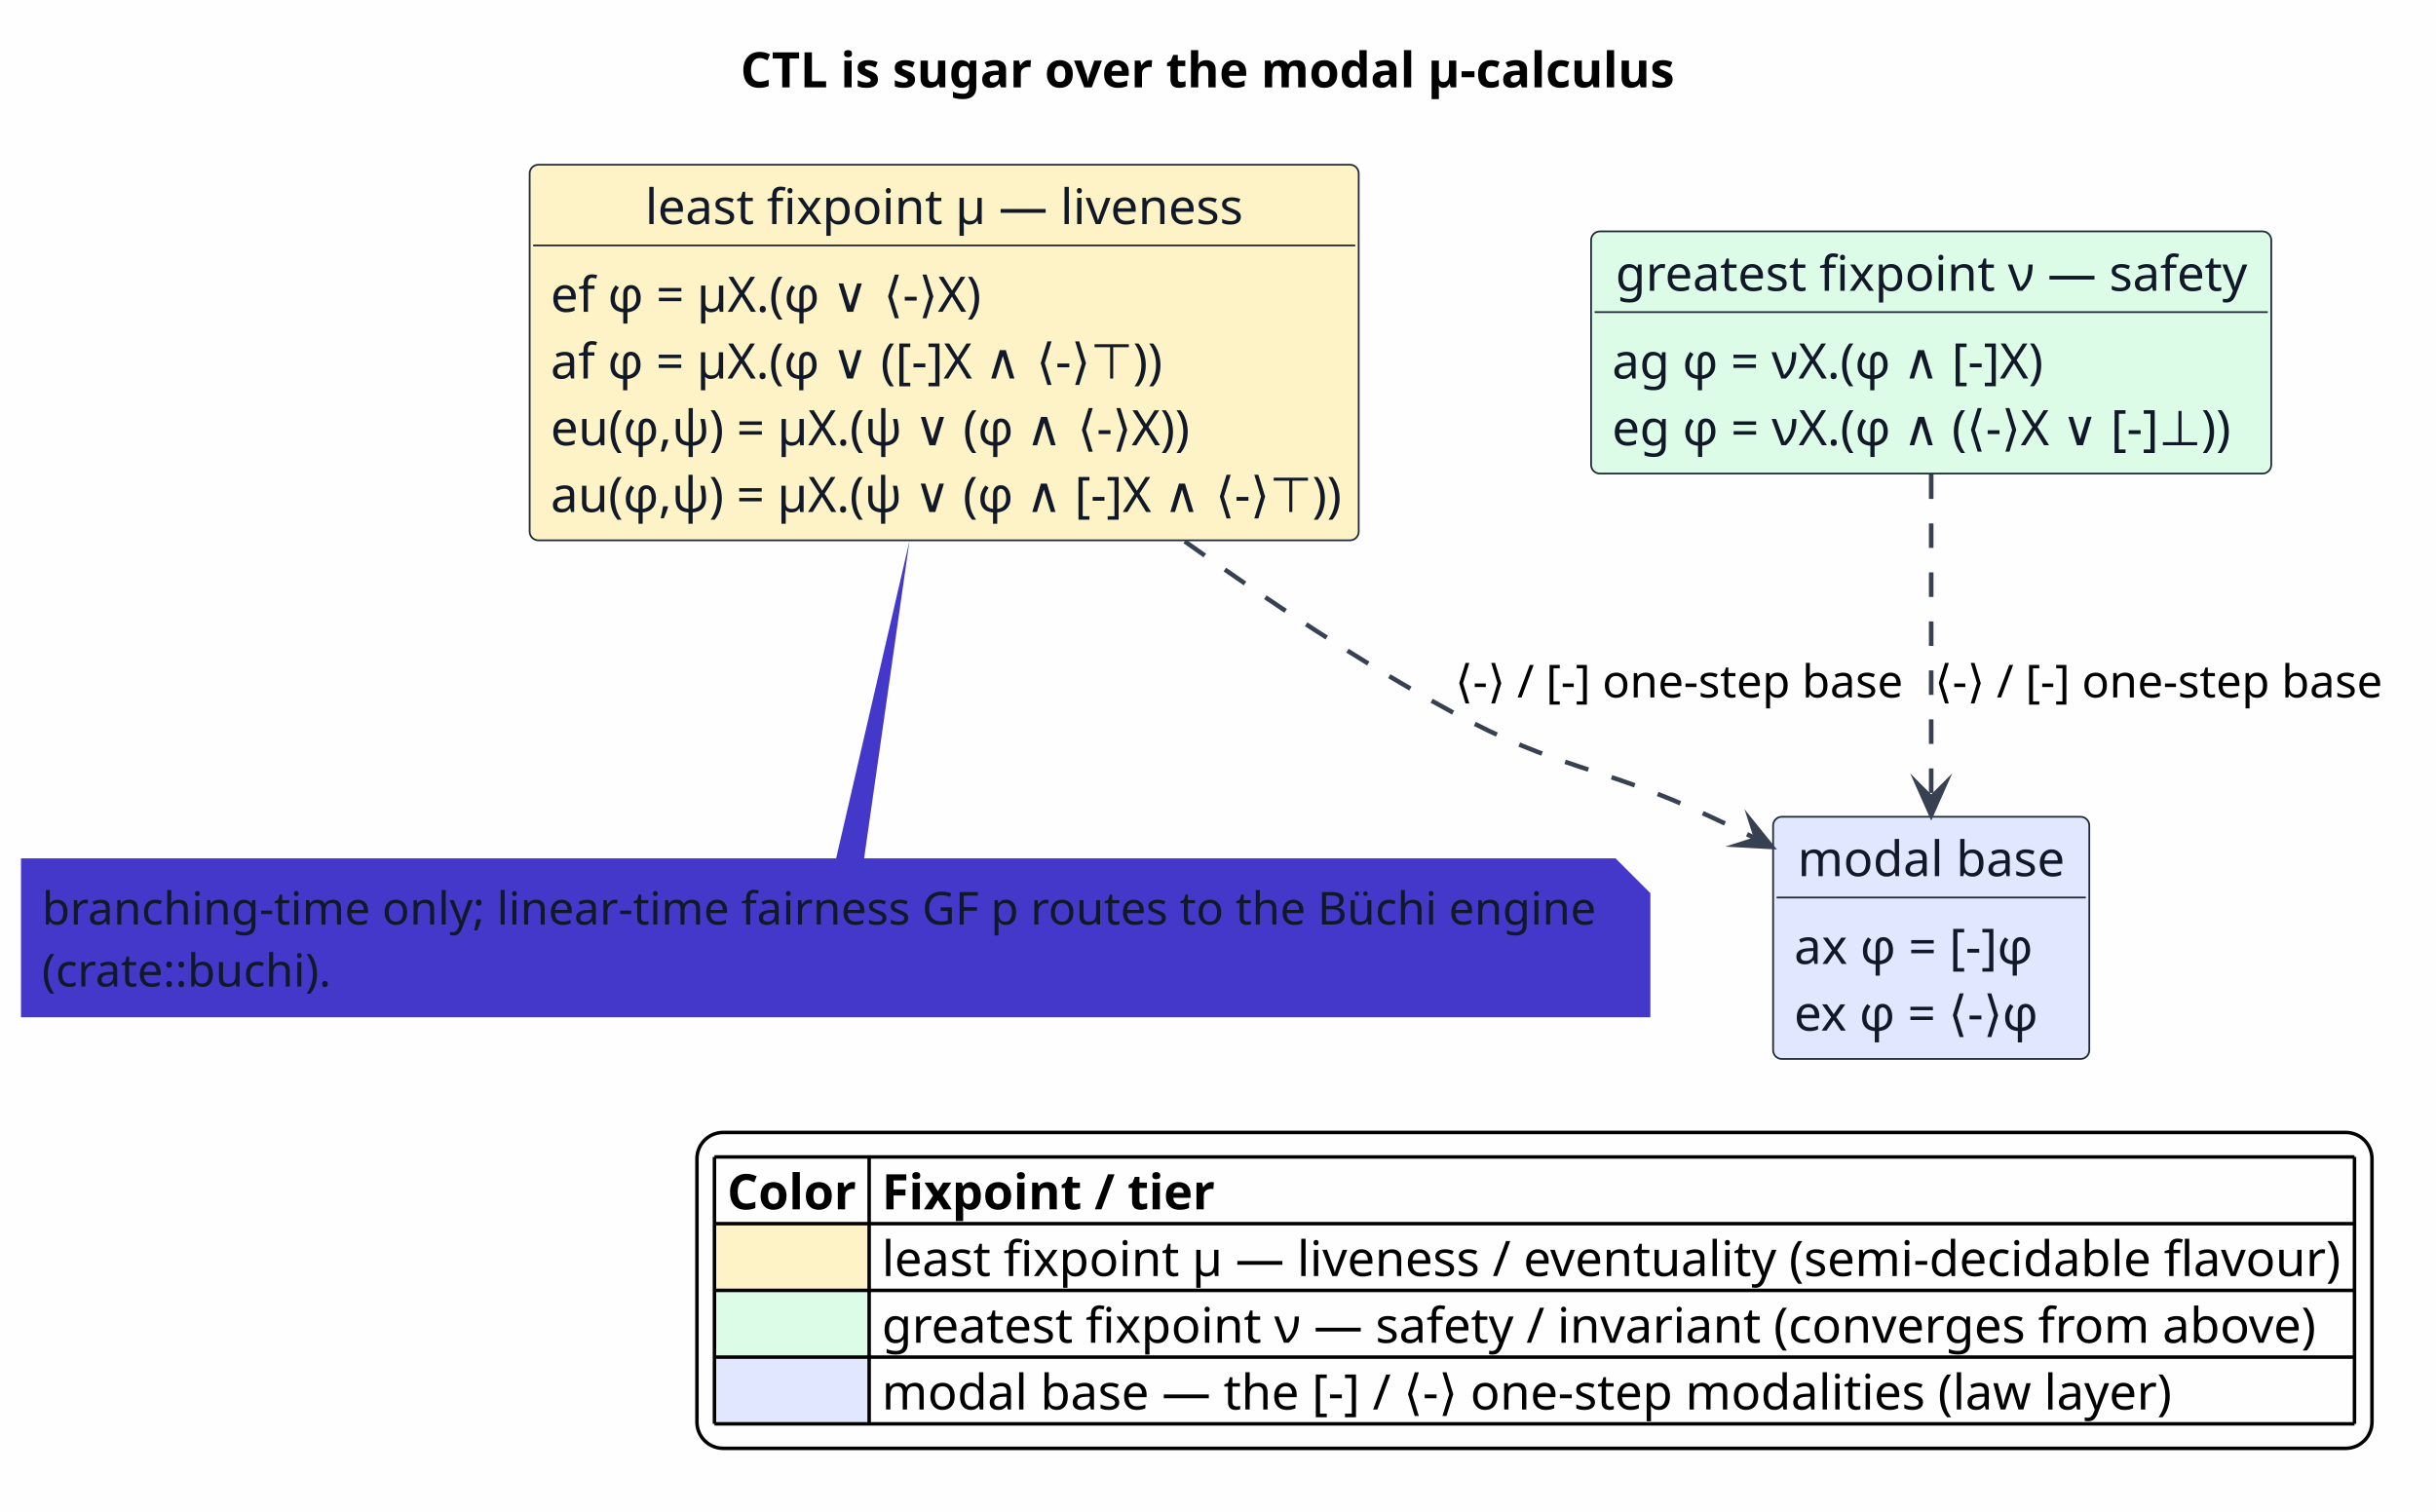
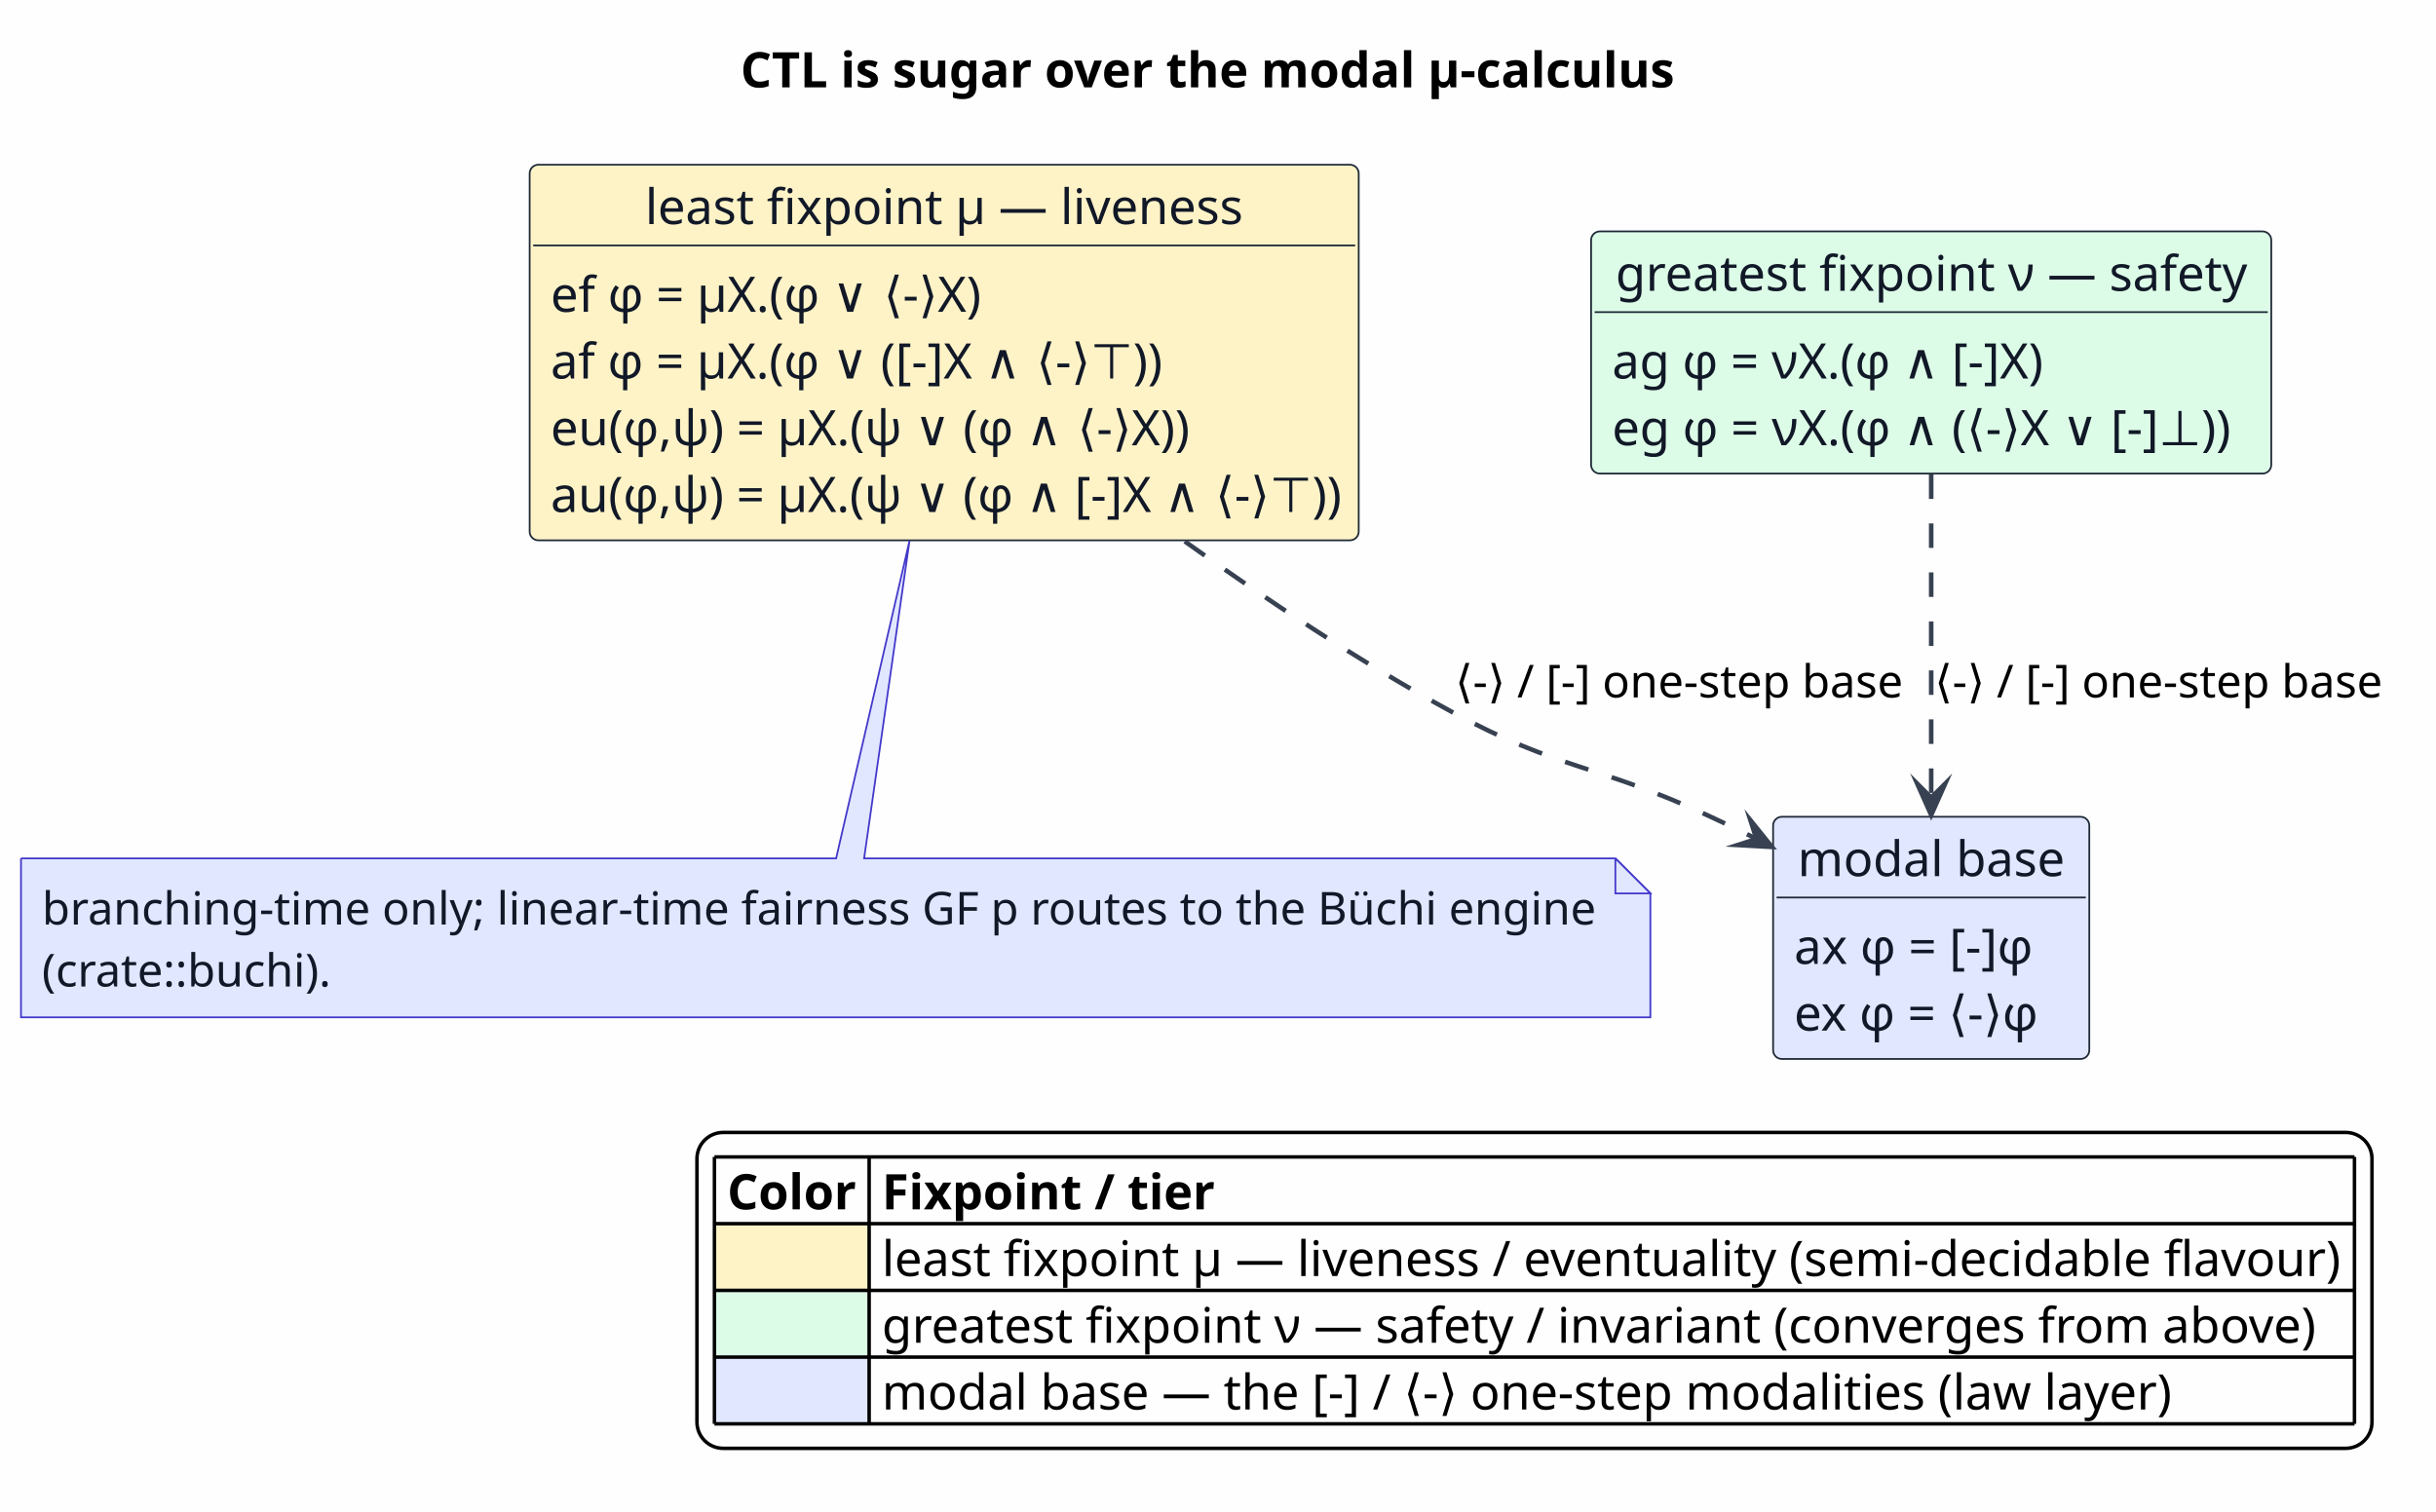
<svg xmlns="http://www.w3.org/2000/svg" contentStyleType="text/css" data-diagram-type="CLASS" height="432px" preserveAspectRatio="none" style="width:696px;height:432px;background:#FEFEFE;" version="1.1" viewBox="0 0 696 432" width="696px" zoomAndPan="magnify">
  <defs />
  <g>
    <rect fill="#FEFEFE" height="432" style="stroke:none;stroke-width:1;" width="696" x="0" y="0" />
    <g class="title" data-source-line="15">
      <text fill="#000000" font-family="sans-serif" font-size="14" font-weight="700" lengthAdjust="spacing" textLength="266.559" x="211.574" y="24.966">CTL is sugar over the modal μ-calculus</text>
    </g>
    <g class="entity" data-qualified-name="MU" data-source-line="19" id="ent0001">
      <rect fill="#FEF3C7" height="107.34" rx="2.5" ry="2.5" style="stroke:#1F2937;stroke-width:0.5;" width="236.87" x="151.33" y="47.068" />
      <text fill="#111827" font-family="sans-serif" font-size="14" lengthAdjust="spacing" textLength="170.869" x="184.33" y="64.034">least fixpoint μ — liveness</text>
      <line style="stroke:#1F2937;stroke-width:0.5;" x1="152.33" x2="387.2" y1="70.136" y2="70.136" />
      <text fill="#111827" font-family="sans-serif" font-size="14" lengthAdjust="spacing" textLength="122.222" x="157.33" y="89.102">ef φ = μX.(φ ∨ ⟨-⟩X)</text>
      <text fill="#111827" font-family="sans-serif" font-size="14" lengthAdjust="spacing" textLength="174.023" x="157.33" y="108.17">af φ = μX.(φ ∨ ([-]X ∧ ⟨-⟩⊤))</text>
      <text fill="#111827" font-family="sans-serif" font-size="14" lengthAdjust="spacing" textLength="181.469" x="157.33" y="127.238">eu(φ,ψ) = μX.(ψ ∨ (φ ∧ ⟨-⟩X))</text>
      <text fill="#111827" font-family="sans-serif" font-size="14" lengthAdjust="spacing" textLength="224.87" x="157.33" y="146.305">au(φ,ψ) = μX.(ψ ∨ (φ ∧ [-]X ∧ ⟨-⟩⊤))</text>
    </g>
    <g class="entity" data-qualified-name="NU" data-source-line="28" id="ent0002">
      <rect fill="#DCFCE7" height="69.204" rx="2.5" ry="2.5" style="stroke:#1F2937;stroke-width:0.5;" width="194.333" x="454.6" y="66.128" />
      <text fill="#111827" font-family="sans-serif" font-size="14" lengthAdjust="spacing" textLength="180.333" x="461.6" y="83.094">greatest fixpoint ν — safety</text>
      <line style="stroke:#1F2937;stroke-width:0.5;" x1="455.6" x2="647.933" y1="89.196" y2="89.196" />
      <text fill="#111827" font-family="sans-serif" font-size="14" lengthAdjust="spacing" textLength="122.723" x="460.6" y="108.162">ag φ = νX.(φ ∧ [-]X)</text>
      <text fill="#111827" font-family="sans-serif" font-size="14" lengthAdjust="spacing" textLength="176.319" x="460.6" y="127.23">eg φ = νX.(φ ∧ (⟨-⟩X ∨ [-]⊥))</text>
    </g>
    <g class="entity" data-qualified-name="MODAL" data-source-line="34" id="ent0003">
      <rect fill="#E0E7FF" height="69.204" rx="2.5" ry="2.5" style="stroke:#1F2937;stroke-width:0.5;" width="90.342" x="506.6" y="233.408" />
      <text fill="#111827" font-family="sans-serif" font-size="14" lengthAdjust="spacing" textLength="76.342" x="513.6" y="250.374">modal base</text>
      <line style="stroke:#1F2937;stroke-width:0.5;" x1="507.6" x2="595.942" y1="256.476" y2="256.476" />
      <text fill="#111827" font-family="sans-serif" font-size="14" lengthAdjust="spacing" textLength="68.208" x="512.6" y="275.442">ax φ = [-]φ</text>
      <text fill="#111827" font-family="sans-serif" font-size="14" lengthAdjust="spacing" textLength="69.962" x="512.6" y="294.51">ex φ = ⟨-⟩φ</text>
    </g>
    <g class="entity" data-qualified-name="GMN6" data-source-line="44" id="ent0007">
-       <path d="M6,245.298 L6,290.71 A0,0 0 0 0 6,290.71 L471.535,290.71 A0,0 0 0 0 471.535,290.71 L471.535,255.298 L461.535,245.298 L246.89,245.298 L259.87,154.478 L238.89,245.298 L6,245.298 A0,0 0 0 0 6,245.298" fill="#4338CA" />
-       <path d="M461.535,245.298 L461.535,255.298 L471.535,255.298 L461.535,245.298" fill="#4338CA" />
+       <path d="M6,245.298 L6,290.71 A0,0 0 0 0 6,290.71 L471.535,290.71 A0,0 0 0 0 471.535,290.71 L471.535,255.298 L461.535,245.298 L246.89,245.298 L259.87,154.478 L238.89,245.298 L6,245.298 A0,0 0 0 0 6,245.298" fill="#E0E7FF" style="stroke:#4338CA;stroke-width:0.5;" />
+       <path d="M461.535,245.298 L461.535,255.298 L471.535,255.298 L461.535,245.298" fill="#E0E7FF" style="stroke:#4338CA;stroke-width:0.5;" />
      <text fill="#111827" font-family="sans-serif" font-size="13" lengthAdjust="spacing" textLength="444.535" x="12" y="264.195">branching-time only; linear-time fairness GF p routes to the Büchi engine</text>
      <text fill="#111827" font-family="sans-serif" font-size="13" lengthAdjust="spacing" textLength="82.836" x="12" y="281.901">(crate::buchi).</text>
    </g>
    <g class="link" data-entity-1="ent0001" data-entity-2="ent0003" data-link-type="dependency" data-source-line="40" id="lnk4">
      <path codeLine="40" d="M338.51,154.708 C361.97,171.468 388.84,189.298 414.77,203.408 C445.94,220.368 456.62,218.368 488.77,233.408 C494.49,236.088 495.991,236.746 501.841,239.746" fill="none" id="MU-to-MODAL" style="stroke:#374151;stroke-width:1.3;stroke-dasharray:7,7;" />
      <polygon fill="#374151" points="506.29,242.028,500.107,234.362,501.841,239.746,496.456,241.48,506.29,242.028" style="stroke:#374151;stroke-width:1.3;stroke-linejoin:miter;stroke-miterlimit:10;" />
      <text fill="#000000" font-family="sans-serif" font-size="13" lengthAdjust="spacing" textLength="127.937" x="415.77" y="199.305">⟨-⟩ / [-] one-step base</text>
    </g>
    <g class="link" data-entity-1="ent0002" data-entity-2="ent0003" data-link-type="dependency" data-source-line="41" id="lnk5">
      <path codeLine="41" d="M551.77,135.578 C551.77,164.008 551.77,199.428 551.77,227.928" fill="none" id="NU-to-MODAL" style="stroke:#374151;stroke-width:1.3;stroke-dasharray:7,7;" />
      <polygon fill="#374151" points="551.77,232.928,555.77,223.928,551.77,227.928,547.77,223.928,551.77,232.928" style="stroke:#374151;stroke-width:1.3;stroke-linejoin:miter;stroke-miterlimit:10;" />
      <text fill="#000000" font-family="sans-serif" font-size="13" lengthAdjust="spacing" textLength="127.937" x="552.77" y="199.305">⟨-⟩ / [-] one-step base</text>
    </g>
    <g class="legend" data-source-line="48">
      <rect fill="none" height="90.272" rx="7.5" ry="7.5" style="stroke:#000000;stroke-width:1;" width="478.578" x="199.129" y="323.612" />
      <text fill="#000000" font-family="sans-serif" font-size="14" font-weight="700" lengthAdjust="spacing" textLength="36.918" x="207.768" y="345.578">Color</text>
      <text fill="#000000" font-family="sans-serif" font-size="14" font-weight="700" lengthAdjust="spacing" textLength="94.892" x="251.966" y="345.578">Fixpoint / tier</text>
      <rect fill="#FEF3C7" height="19.068" style="stroke:none;stroke-width:1;" width="44.198" x="204.129" y="349.68" />
      <text fill="#000000" font-family="sans-serif" font-size="14" lengthAdjust="spacing" textLength="3.64" x="204.129" y="364.646"> </text>
      <text fill="#000000" font-family="sans-serif" font-size="14" lengthAdjust="spacing" textLength="417.1" x="251.966" y="364.646">least fixpoint μ — liveness / eventuality (semi-decidable flavour)</text>
      <rect fill="#DCFCE7" height="19.068" style="stroke:none;stroke-width:1;" width="44.198" x="204.129" y="368.748" />
      <text fill="#000000" font-family="sans-serif" font-size="14" lengthAdjust="spacing" textLength="3.64" x="204.129" y="383.713"> </text>
      <text fill="#000000" font-family="sans-serif" font-size="14" lengthAdjust="spacing" textLength="410.268" x="251.966" y="383.713">greatest fixpoint ν — safety / invariant (converges from above)</text>
      <rect fill="#E0E7FF" height="19.068" style="stroke:none;stroke-width:1;" width="44.198" x="204.129" y="387.815" />
      <text fill="#000000" font-family="sans-serif" font-size="14" lengthAdjust="spacing" textLength="3.64" x="204.129" y="402.781"> </text>
      <text fill="#000000" font-family="sans-serif" font-size="14" lengthAdjust="spacing" textLength="368.524" x="251.966" y="402.781">modal base — the [-] / ⟨-⟩ one-step modalities (law layer)</text>
      <line style="stroke:#000000;stroke-width:1;" x1="204.129" x2="672.707" y1="330.612" y2="330.612" />
      <line style="stroke:#000000;stroke-width:1;" x1="204.129" x2="672.707" y1="349.68" y2="349.68" />
      <line style="stroke:#000000;stroke-width:1;" x1="204.129" x2="672.707" y1="368.748" y2="368.748" />
      <line style="stroke:#000000;stroke-width:1;" x1="204.129" x2="672.707" y1="387.815" y2="387.815" />
      <line style="stroke:#000000;stroke-width:1;" x1="204.129" x2="672.707" y1="406.883" y2="406.883" />
      <line style="stroke:#000000;stroke-width:1;" x1="204.129" x2="204.129" y1="330.612" y2="406.883" />
      <line style="stroke:#000000;stroke-width:1;" x1="248.326" x2="248.326" y1="330.612" y2="406.883" />
      <line style="stroke:#000000;stroke-width:1;" x1="672.707" x2="672.707" y1="330.612" y2="406.883" />
    </g>
  </g>
</svg>
